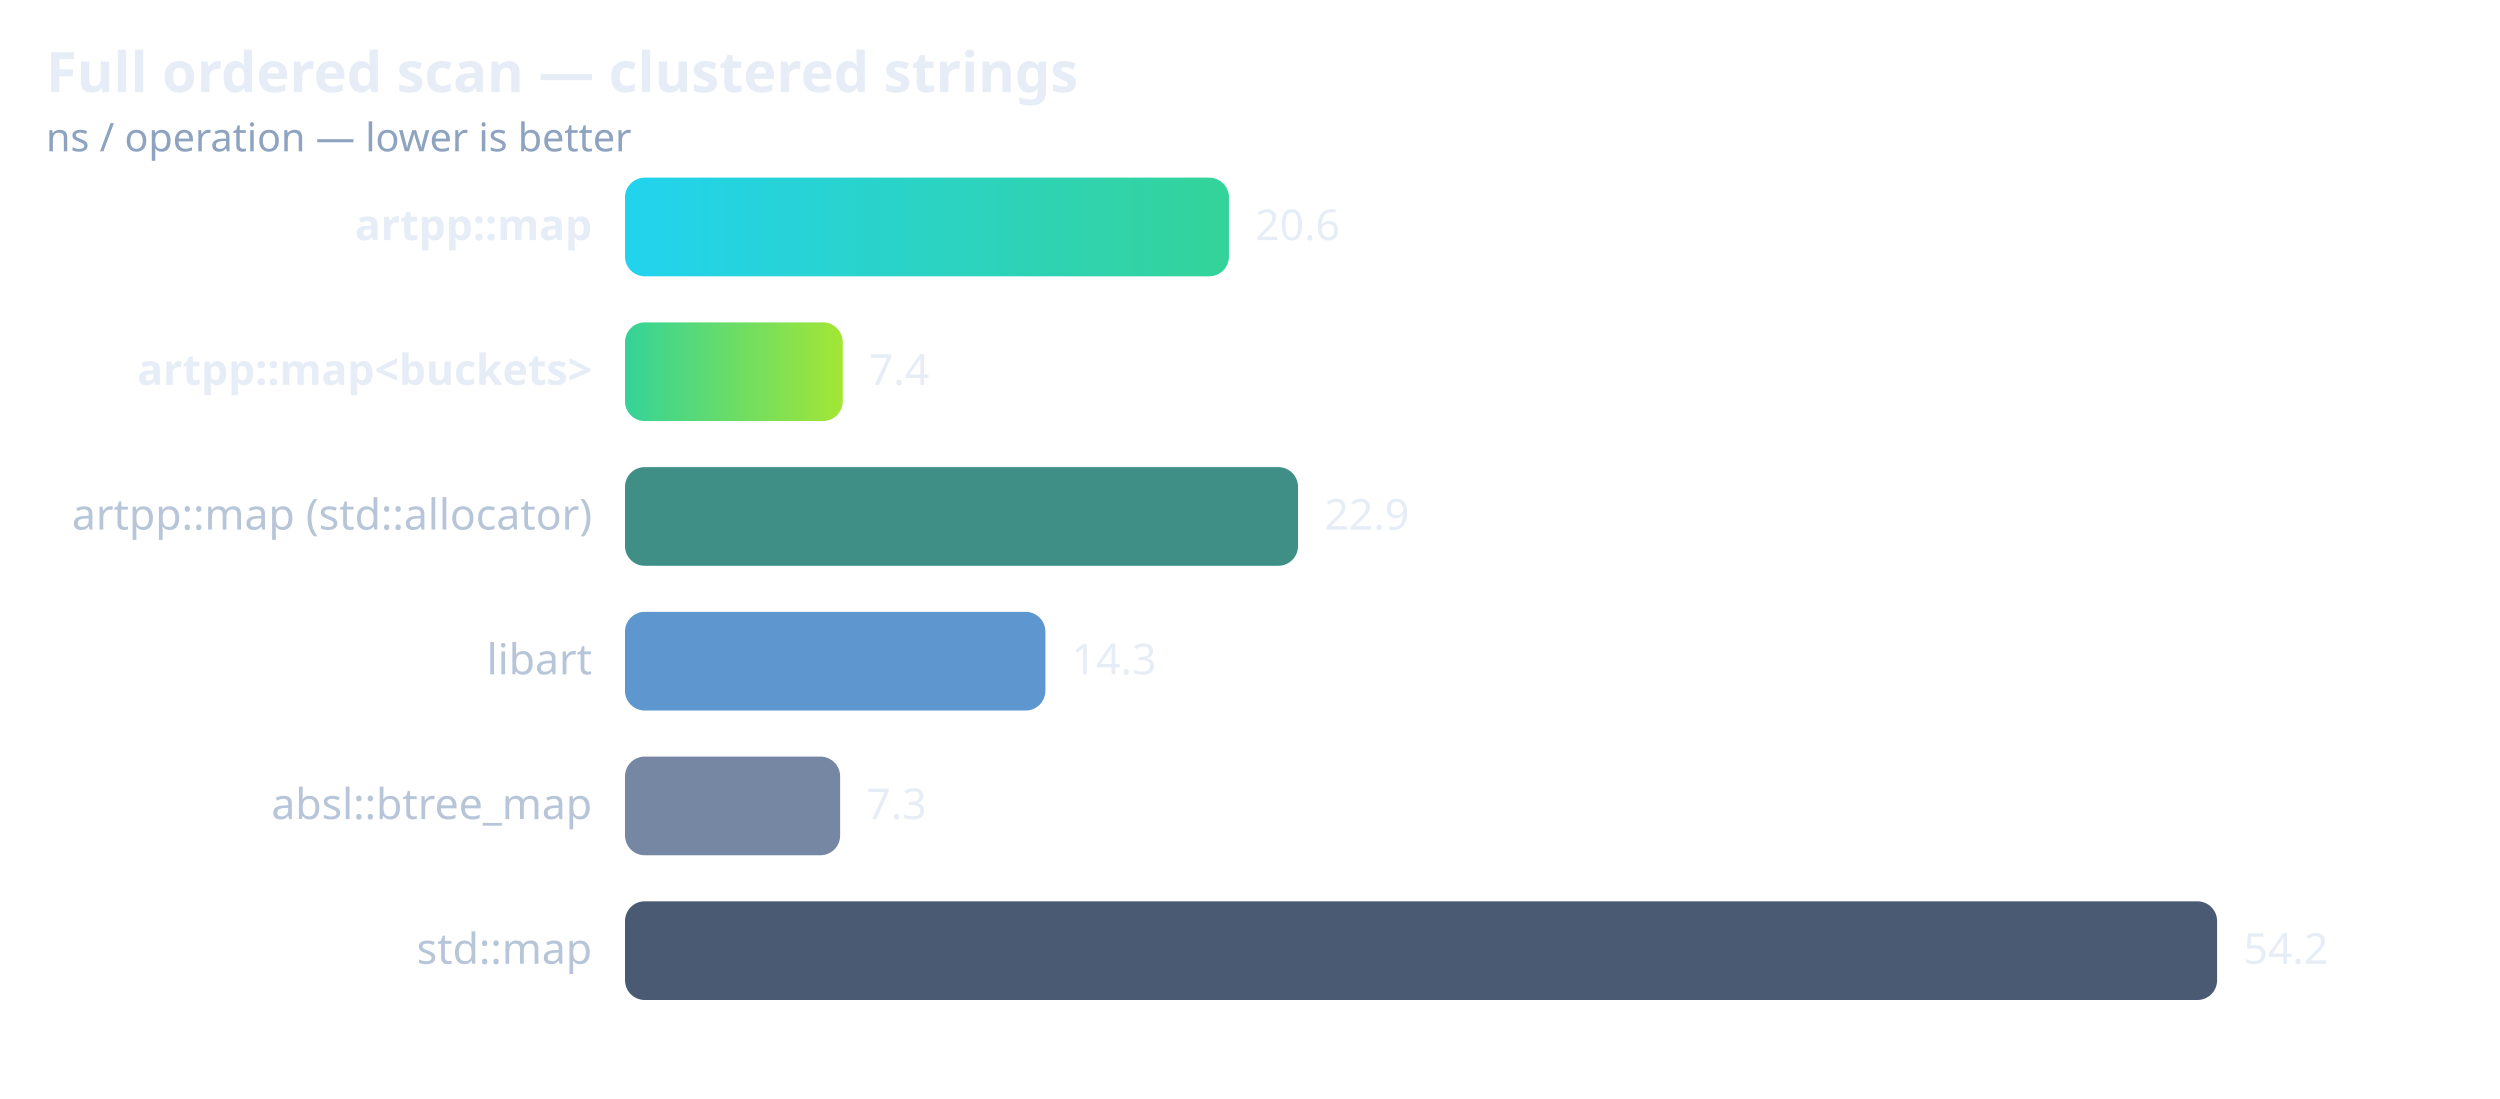
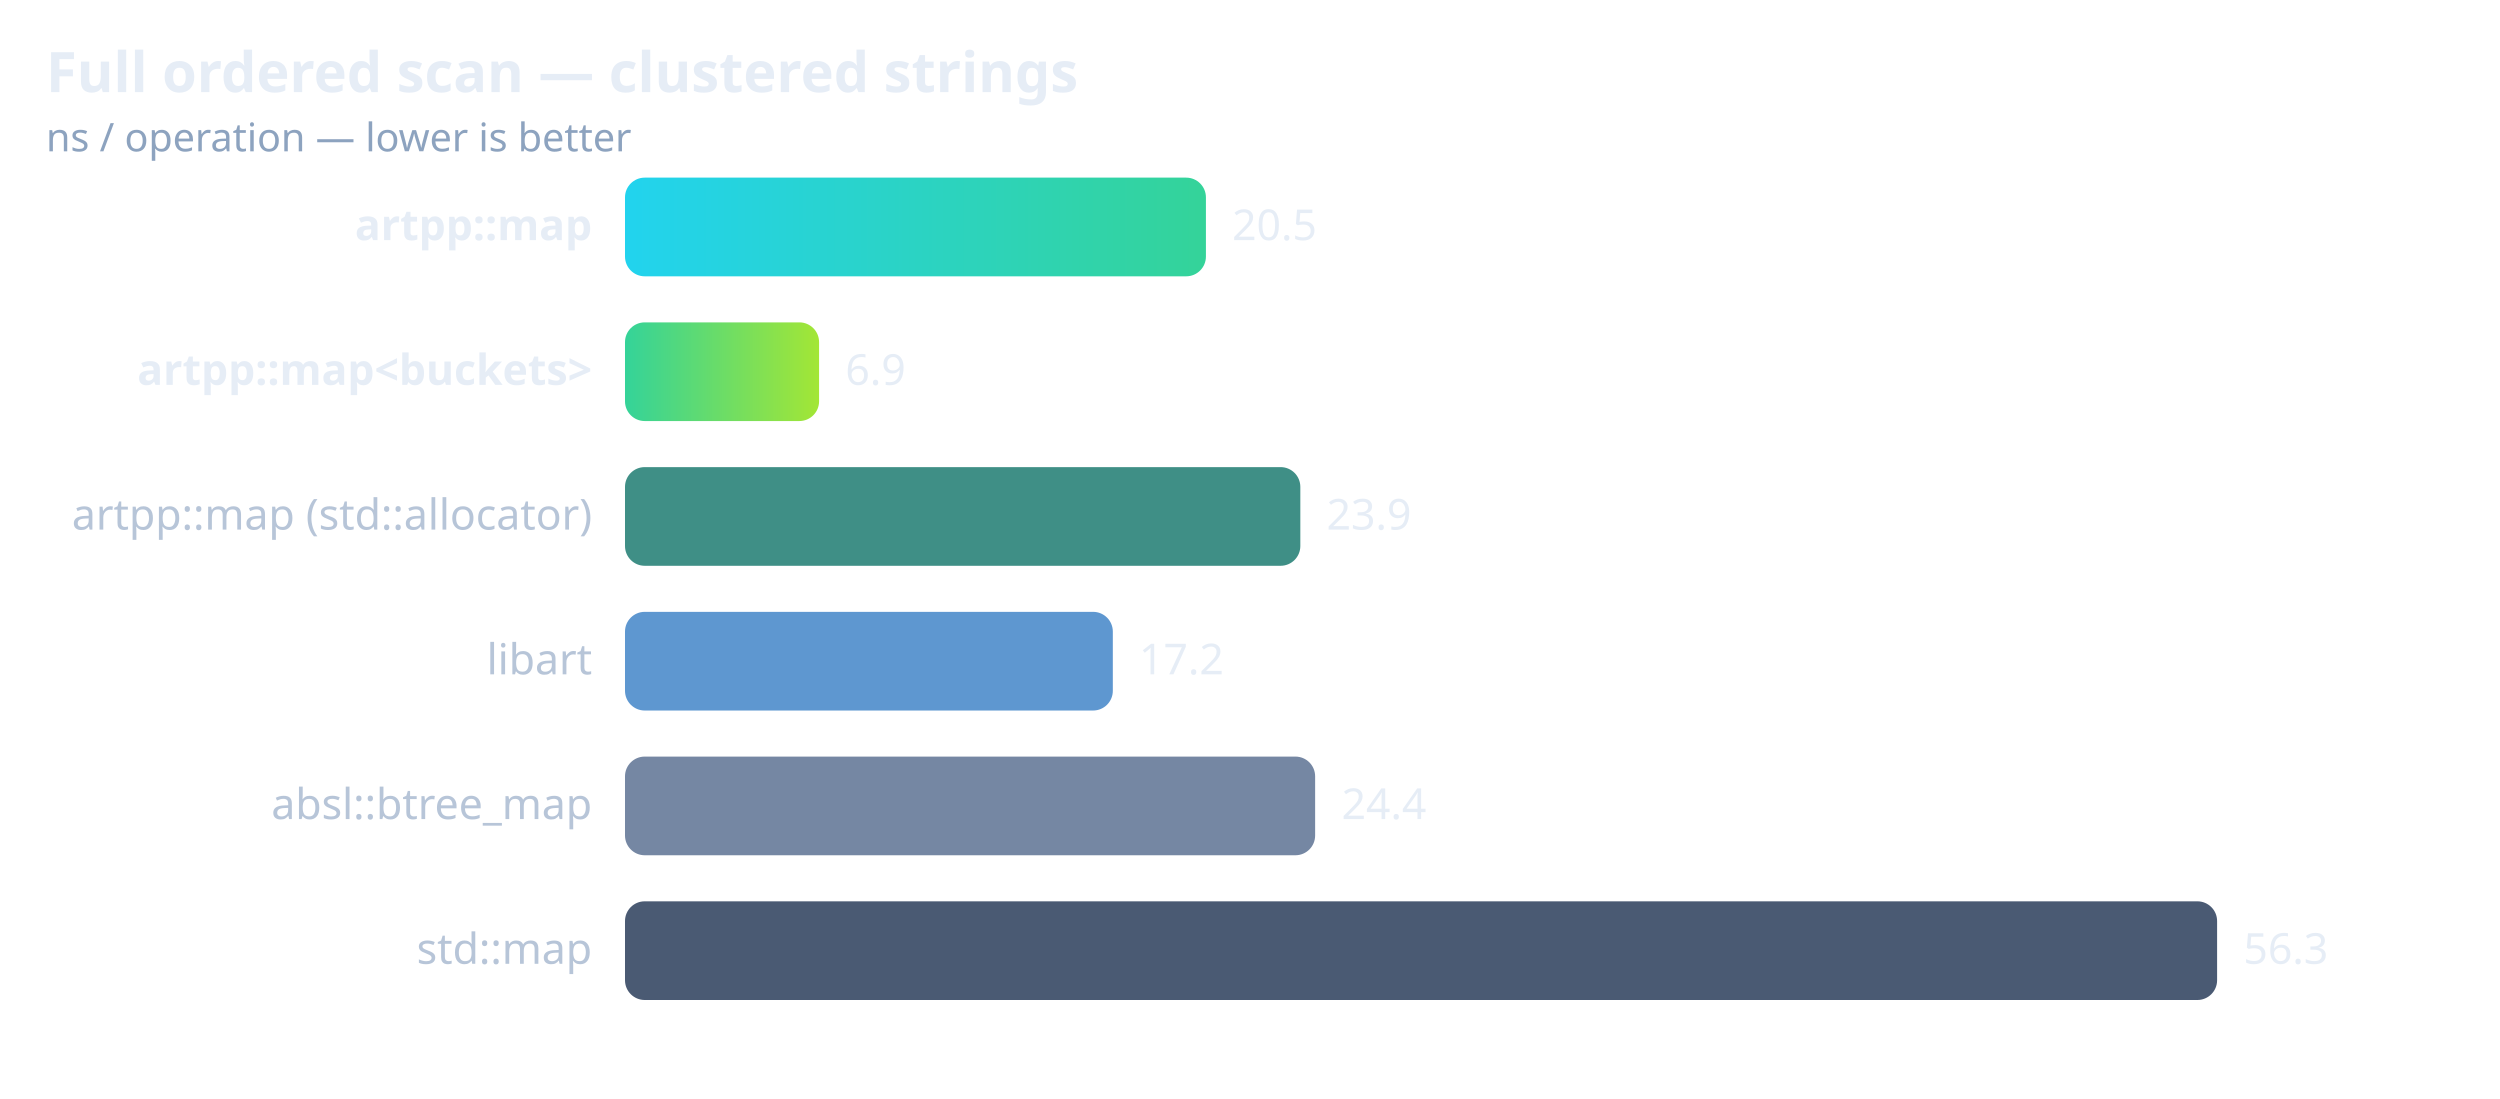
<svg xmlns="http://www.w3.org/2000/svg" viewBox="0 0 760 334" font-family="ui-sans-serif, system-ui, sans-serif" role="img" aria-label="Full ordered scan — clustered strings">
  <defs>
    <linearGradient id="hot" x1="0" y1="0" x2="1" y2="0">
      <stop offset="0" stop-color="#22d3ee" />
      <stop offset="1" stop-color="#34d399" />
    </linearGradient>
    <linearGradient id="hot2" x1="0" y1="0" x2="1" y2="0">
      <stop offset="0" stop-color="#34d399" />
      <stop offset="1" stop-color="#a3e635" />
    </linearGradient>
  </defs>
  <text x="14" y="28" font-size="17" font-weight="600" fill="#e6edf6">Full ordered scan — clustered strings</text>
  <text x="14" y="46" font-size="12" fill="#8da3bf">ns / operation — lower is better</text>
  <text x="180" y="73.0" font-size="13" font-weight="600" fill="#e6edf6" text-anchor="end">artpp::map</text>
-   <rect x="190" y="54" width="183.6" height="30" rx="6" fill="url(#hot)" />
-   <text x="381.565" y="73.0" font-size="13" fill="#e6edf6">20.6</text>
+   <rect x="190" y="54" width="176.6" height="30" rx="6" fill="url(#hot)" />
+   <text x="374.555" y="73.0" font-size="13" fill="#e6edf6">20.5</text>
  <text x="180" y="117.0" font-size="13" font-weight="600" fill="#e6edf6" text-anchor="end">artpp::map&lt;buckets&gt;</text>
-   <rect x="190" y="98" width="66.2" height="30" rx="6" fill="url(#hot2)" />
-   <text x="264.158" y="117.0" font-size="13" fill="#e6edf6">7.4</text>
+   <rect x="190" y="98" width="59.0" height="30" rx="6" fill="url(#hot2)" />
+   <text x="256.995" y="117.0" font-size="13" fill="#e6edf6">6.9</text>
  <text x="180" y="161.0" font-size="13" font-weight="400" fill="#b7c5d8" text-anchor="end">artpp::map (std::allocator)</text>
-   <rect x="190" y="142" width="204.6" height="30" rx="6" fill="#3f8f86" />
-   <text x="402.635" y="161.0" font-size="13" fill="#e6edf6">22.9</text>
+   <rect x="190" y="142" width="205.3" height="30" rx="6" fill="#3f8f86" />
+   <text x="403.279" y="161.0" font-size="13" fill="#e6edf6">23.9</text>
  <text x="180" y="205.0" font-size="13" font-weight="400" fill="#b7c5d8" text-anchor="end">libart</text>
-   <rect x="190" y="186" width="127.8" height="30" rx="6" fill="#5e97d0" />
-   <text x="325.763" y="205.0" font-size="13" fill="#e6edf6">14.3</text>
+   <rect x="190" y="186" width="148.3" height="30" rx="6" fill="#5e97d0" />
+   <text x="346.262" y="205.0" font-size="13" fill="#e6edf6">17.2</text>
  <text x="180" y="249.0" font-size="13" font-weight="400" fill="#b7c5d8" text-anchor="end">absl::btree_map</text>
-   <rect x="190" y="230" width="65.4" height="30" rx="6" fill="#7587a3" />
-   <text x="263.355" y="249.0" font-size="13" fill="#e6edf6">7.3</text>
+   <rect x="190" y="230" width="209.8" height="30" rx="6" fill="#7587a3" />
+   <text x="407.837" y="249.0" font-size="13" fill="#e6edf6">24.4</text>
  <text x="180" y="293.0" font-size="13" font-weight="400" fill="#b7c5d8" text-anchor="end">std::map</text>
  <rect x="190" y="274" width="484.0" height="30" rx="6" fill="#4a5a73" />
-   <text x="682.0" y="293.0" font-size="13" fill="#e6edf6">54.2</text>
+   <text x="682.0" y="293.0" font-size="13" fill="#e6edf6">56.3</text>
</svg>
